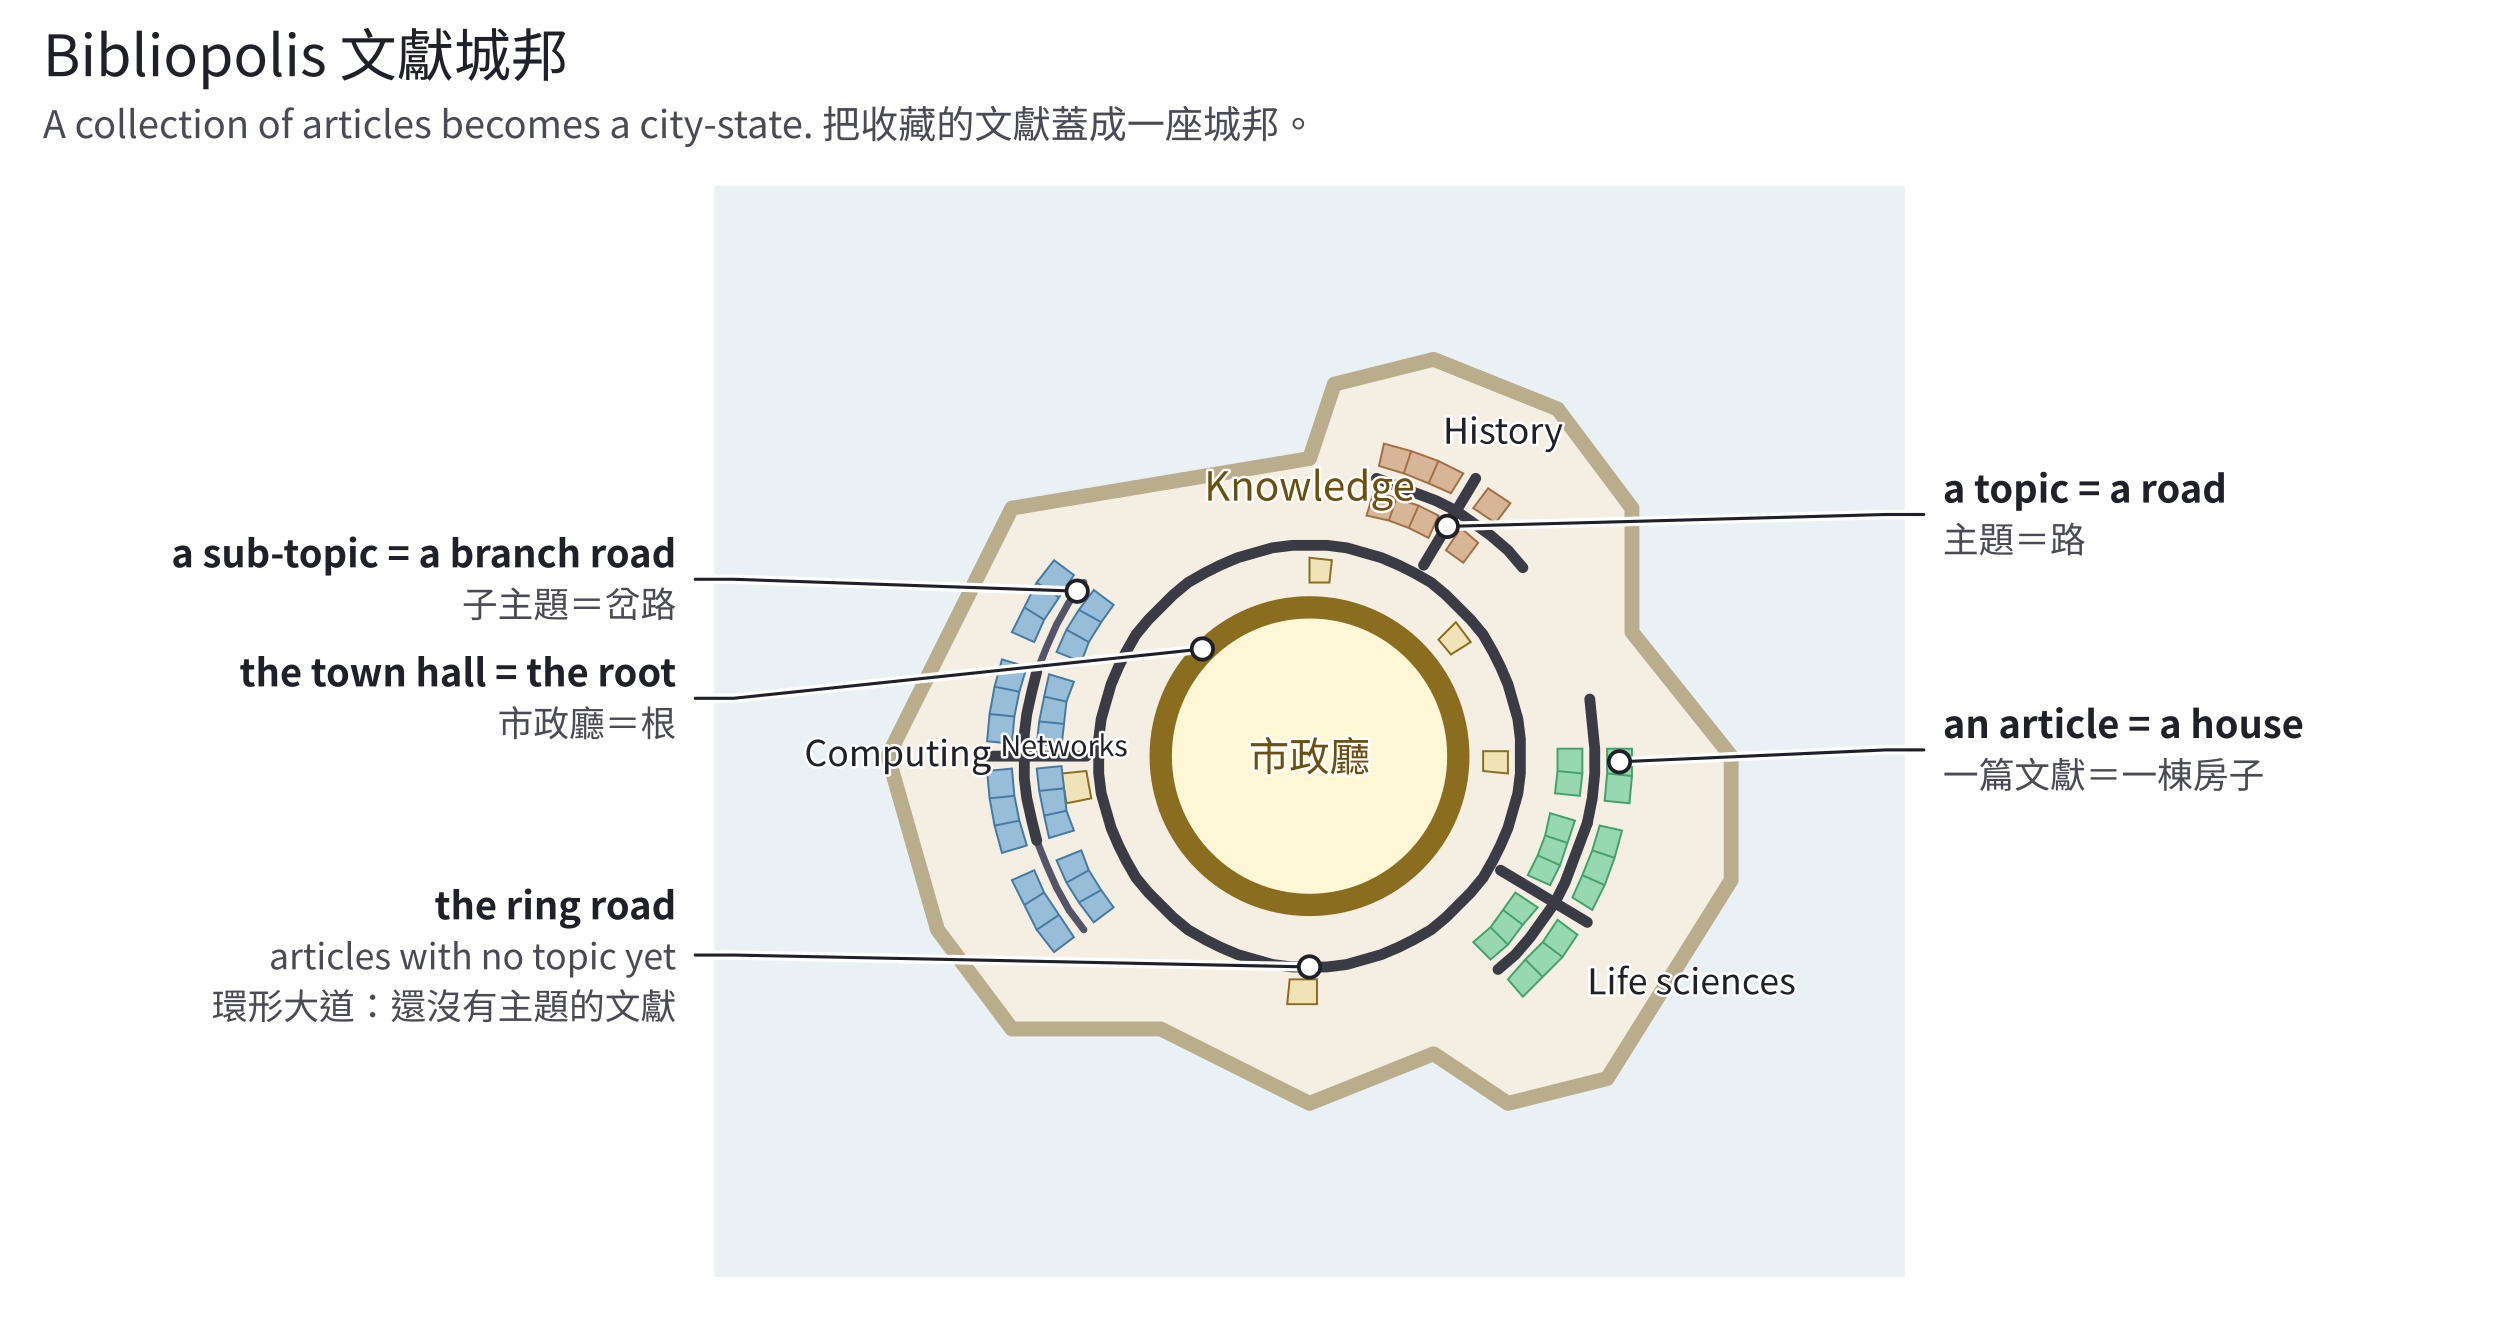
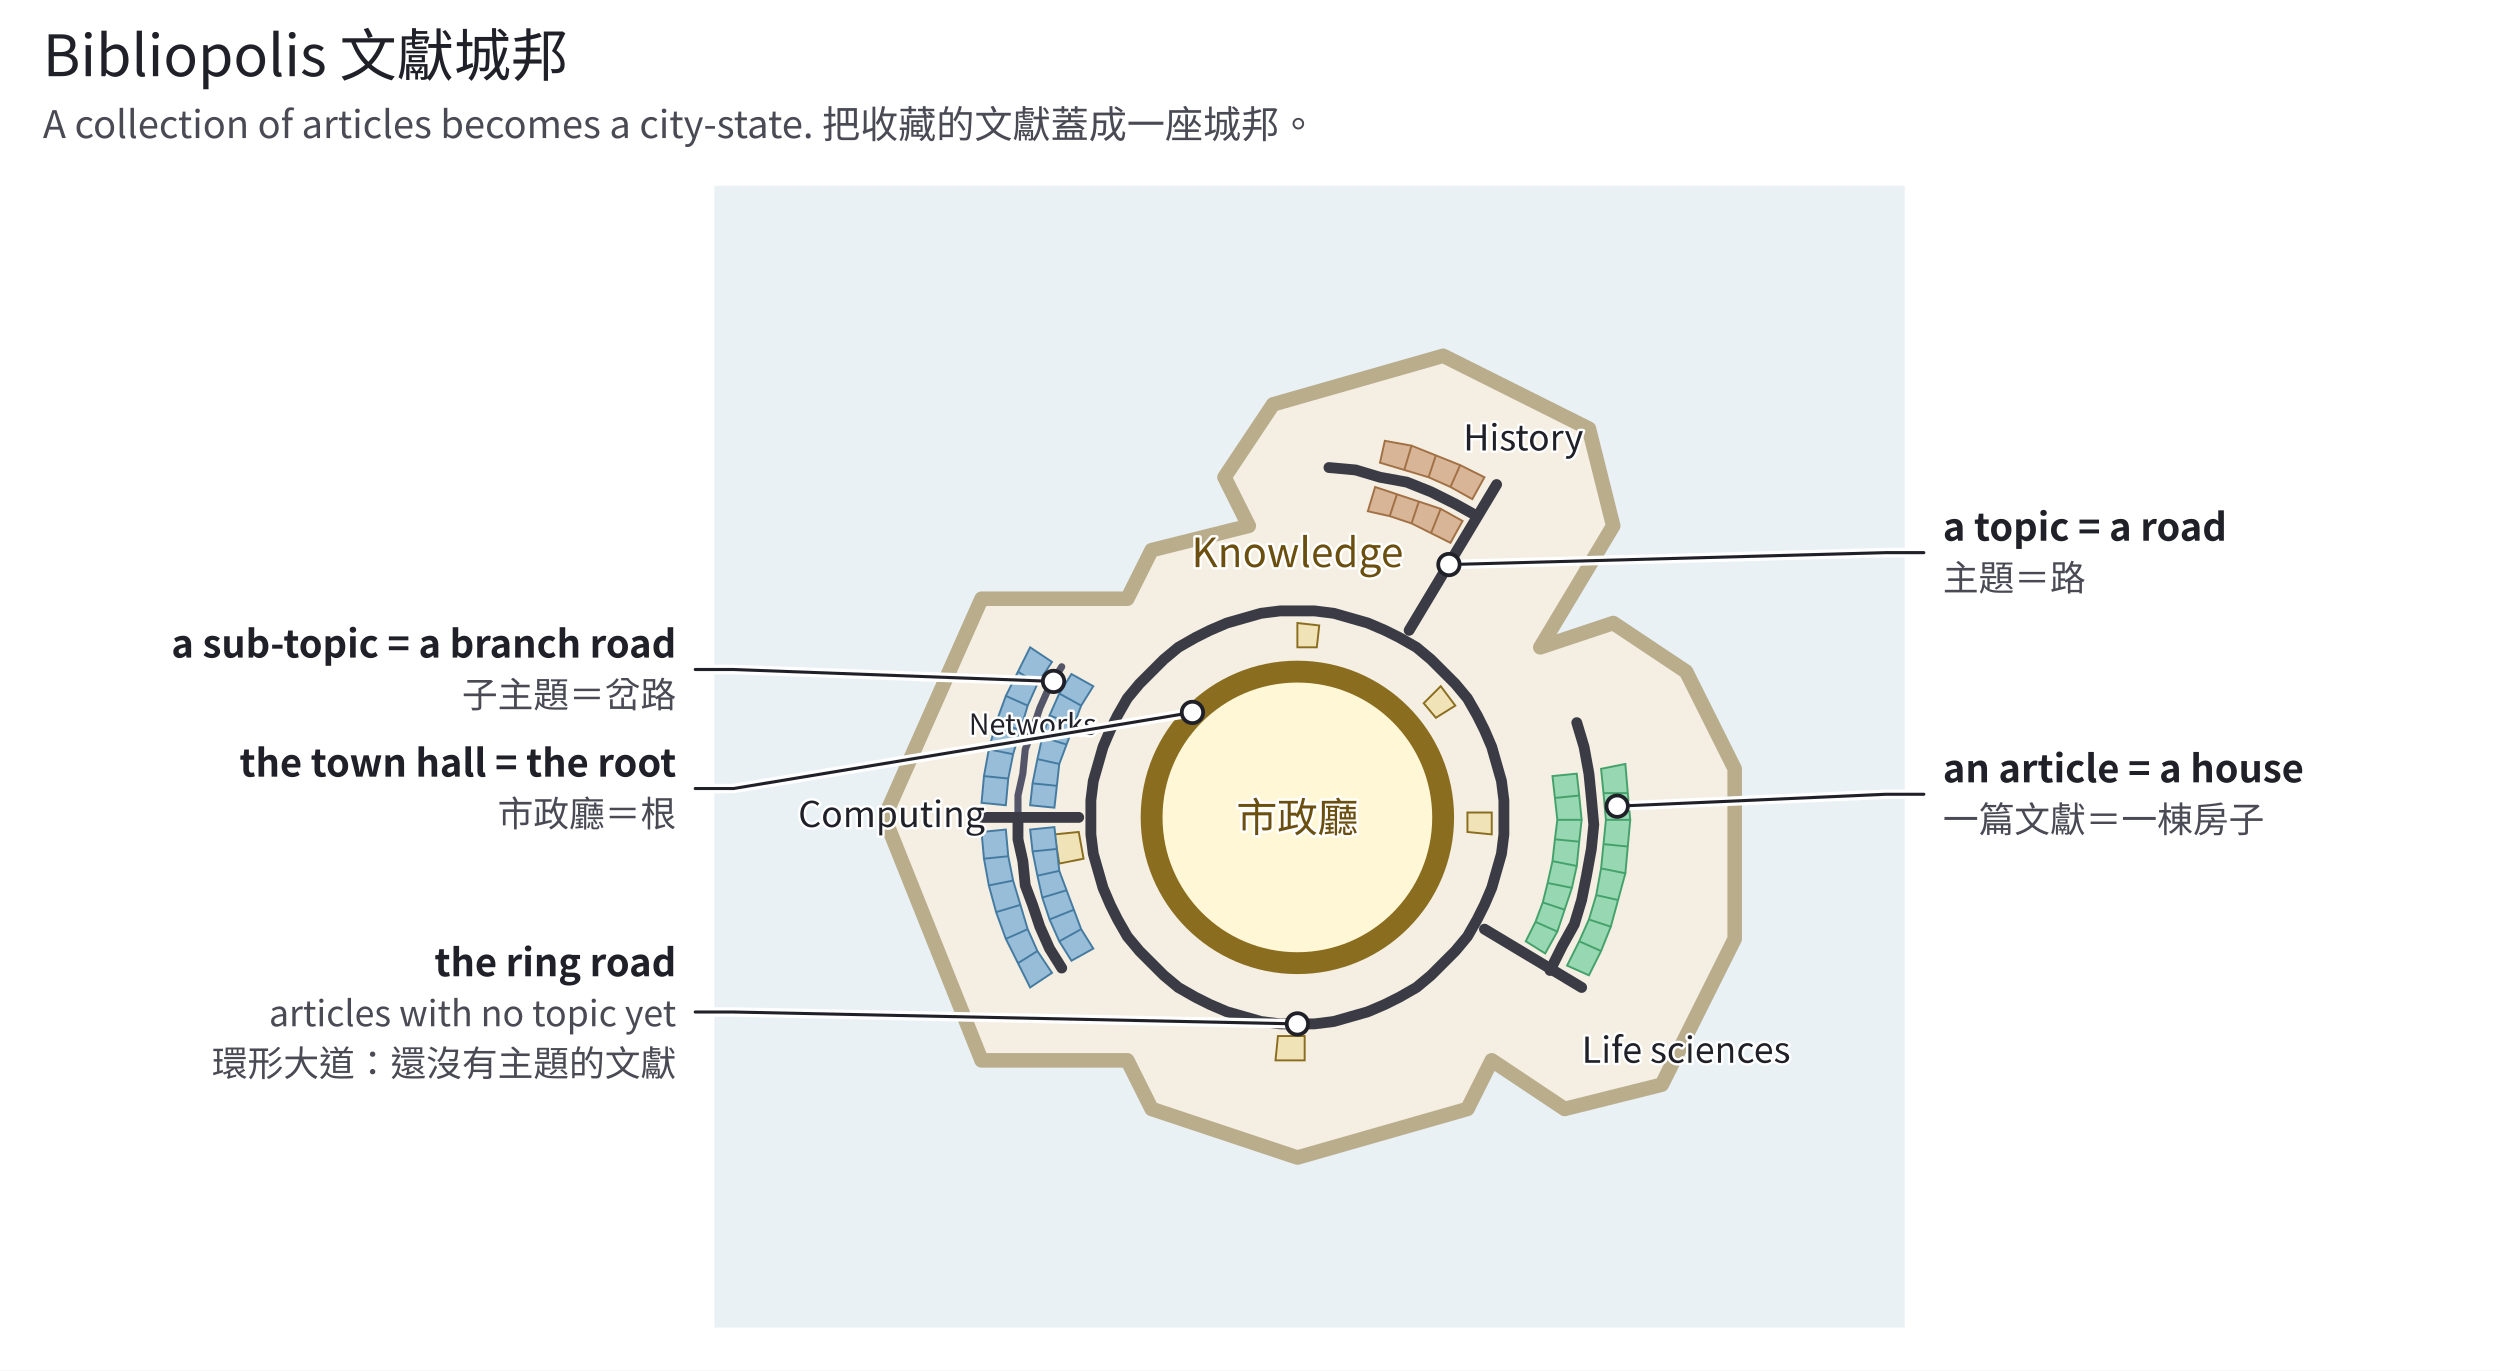
- <svg xmlns="http://www.w3.org/2000/svg" viewBox="0 0 1050 554.33" width="1050" height="554.33" font-family="'Noto Sans CJK TC','Noto Sans TC','PingFang TC','Microsoft JhengHei',sans-serif">
+ <svg xmlns="http://www.w3.org/2000/svg" viewBox="0 0 1050 575.59" width="1050" height="575.59" font-family="'Noto Sans CJK TC','Noto Sans TC','PingFang TC','Microsoft JhengHei',sans-serif">
  <rect width="100%" height="100%" fill="#ffffff" />
  <text x="18" y="32" font-size="24" fill="#202028">Bibliopolis 文獻城邦</text>
  <text x="18" y="58" font-size="16" fill="#4a4a55">A collection of articles becomes a city-state. 把收藏的文獻蓋成一座城邦。</text>
-   <svg x="300" y="78" width="500" height="458.33" viewBox="-24 -23 48 44">
-     <rect x="-24" y="-23" width="48" height="44" fill="#e9f1f5" />
-     <path d="M-17,0L-12,-10L0,-12L1,-15L5,-16L10,-14L13,-10L13,-5L17,0L17,5L12,13L8,14L5,12L0,14L-6,11L-12,11L-15,7Z" fill="#f4efe2" stroke="#b9ad8c" stroke-width="0.6" stroke-linejoin="round" />
+   <svg x="300" y="78" width="500" height="479.59" viewBox="-24 -26 49 47">
+     <rect x="-24" y="-26" width="49" height="47" fill="#e9f1f5" />
+     <path d="M-17,0L-13,-9L-7,-9L-6,-11L-2,-12L-3,-14L-1,-17L6,-19L12,-16L13,-12L10,-7L13,-8L16,-6L18,-2L18,5L15,11L11,12L8,10L7,12L0,14L-6,12L-7,10L-13,10Z" fill="#f4efe2" stroke="#b9ad8c" stroke-width="0.6" stroke-linejoin="round" />
    <path d="M0,-7L0,-8L0.9,-7.9L0.8,-7ZM0.3,9L0.3,10L-0.9,10L-0.8,9ZM7,-0.2L8,-0.2L8,0.7L7,0.6ZM-8.8,1.7L-9.8,1.9L-10,0.7L-9,0.6ZM5.2,-4.7L5.9,-5.4L6.5,-4.6L5.7,-4.1Z" fill="#f1e3b8" stroke="#8a6d1f" stroke-width="0.08" />
-     <path d="M-9.9,1.3L-10.9,1.4L-11,0.5L-10,0.4ZM-11.9,1.6L-12.9,1.7L-13,0.6L-12,0.5ZM-9.8,2.2L-10.7,2.4L-10.9,1.4L-9.9,1.3ZM-11.7,2.6L-12.7,2.8L-12.9,1.7L-11.9,1.6ZM-9.5,3L-10.5,3.3L-10.7,2.4L-9.8,2.2ZM-11.4,3.6L-12.4,3.9L-12.7,2.8L-11.7,2.6ZM-10,-0.4L-11,-0.5L-10.9,-1.4L-9.9,-1.3ZM-12,-0.5L-13,-0.6L-12.9,-1.7L-11.9,-1.6ZM-9.9,-1.3L-10.9,-1.4L-10.7,-2.4L-9.8,-2.2ZM-11.9,-1.6L-12.9,-1.7L-12.7,-2.8L-11.7,-2.6ZM-9.8,-2.2L-10.7,-2.4L-10.5,-3.3L-9.5,-3ZM-11.7,-2.6L-12.7,-2.8L-12.4,-3.9L-11.4,-3.6ZM-8.9,4.6L-9.8,5.1L-10.2,4.2L-9.2,3.8ZM-10.7,5.5L-11.5,6L-12,5L-11.1,4.6ZM-8.4,5.4L-9.3,5.9L-9.8,5.1L-8.9,4.6ZM-10.1,6.4L-11,7L-11.5,6L-10.7,5.5ZM-7.9,6.1L-8.7,6.7L-9.3,5.9L-8.4,5.4ZM-9.5,7.3L-10.3,7.9L-11,7L-10.1,6.4ZM-9.2,-3.8L-10.2,-4.2L-9.8,-5.1L-8.9,-4.6ZM-11.1,-4.6L-12,-5L-11.5,-6L-10.7,-5.5ZM-8.9,-4.6L-9.8,-5.1L-9.3,-5.9L-8.4,-5.4ZM-10.7,-5.5L-11.5,-6L-11,-7L-10.1,-6.4ZM-8.4,-5.4L-9.3,-5.9L-8.7,-6.7L-7.9,-6.1ZM-10.1,-6.4L-11,-7L-10.3,-7.9L-9.5,-7.3Z" fill="hsl(205,45%,72%)" stroke="hsl(205,40%,45%)" stroke-width="0.08" />
-     <path d="M4,-9.2L4.4,-10.1L5.2,-9.7L4.8,-8.8ZM4.8,-11L5.2,-11.9L6.2,-11.4L5.7,-10.6ZM3.2,-9.5L3.5,-10.4L4.4,-10.1L4,-9.2ZM3.8,-11.4L4.1,-12.3L5.2,-11.9L4.8,-11ZM2.3,-9.7L2.6,-10.7L3.5,-10.4L3.2,-9.5ZM2.8,-11.7L3,-12.6L4.1,-12.3L3.8,-11.4ZM5.5,-8.3L6.1,-9.2L6.8,-8.6L6.2,-7.8ZM6.6,-10L7.2,-10.8L8.1,-10.2L7.5,-9.4Z" fill="hsl(28,45%,72%)" stroke="hsl(28,40%,45%)" stroke-width="0.08" />
-     <path d="M9.2,4L10.1,4.4L9.7,5.2L8.8,4.8ZM11,4.8L11.9,5.2L11.4,6.2L10.6,5.7ZM9.5,3.2L10.4,3.5L10.1,4.4L9.2,4ZM11.4,3.8L12.3,4.1L11.9,5.2L11,4.8ZM9.7,2.3L10.7,2.6L10.4,3.5L9.5,3.2ZM11.7,2.8L12.6,3L12.3,4.1L11.4,3.8ZM8.3,5.5L9.2,6.1L8.6,6.8L7.8,6.2ZM10,6.6L10.8,7.2L10.2,8.1L9.4,7.5ZM7.8,6.2L8.6,6.8L8,7.6L7.3,6.9ZM9.4,7.5L10.2,8.1L9.4,8.9L8.7,8.2ZM7.3,6.9L8,7.6L7.3,8.2L6.6,7.5ZM8.7,8.2L9.4,8.9L8.6,9.7L8,9ZM10,0.6L11,0.7L10.9,1.6L9.9,1.5ZM12,0.7L13,0.8L12.9,1.9L11.9,1.8ZM10,-0.3L11,-0.3L11,0.7L10,0.6ZM12,-0.3L13,-0.3L13,0.8L12,0.7Z" fill="hsl(145,45%,72%)" stroke="hsl(145,40%,45%)" stroke-width="0.08" />
-     <path d="M-11,-3.4L-10.6,-4.4L-10.2,-5.3L-9.7,-6.2L-9.1,-7" fill="none" stroke="#55556a" stroke-width="0.286" stroke-linecap="round" />
-     <path d="M-11,3.4L-10.6,4.4L-10.2,5.3L-9.7,6.2L-9.1,7" fill="none" stroke="#55556a" stroke-width="0.286" stroke-linecap="round" />
-     <path d="M-11.5,0L-11.5,-0.9L-11.4,-1.7L-11.2,-2.6L-11,-3.4" fill="none" stroke="#3b3b45" stroke-width="0.437" stroke-linecap="round" />
-     <path d="M5.9,-9.9L6.6,-9.4L7.3,-8.9L8,-8.3L8.6,-7.6" fill="none" stroke="#3b3b45" stroke-width="0.437" stroke-linecap="round" />
-     <path d="M9.9,5.9L9.4,6.6L8.9,7.3L8.3,8L7.6,8.6" fill="none" stroke="#3b3b45" stroke-width="0.437" stroke-linecap="round" />
-     <path d="M11.2,2.7L11.4,1.7L11.5,0.7L11.5,-0.3L11.4,-1.3L11.3,-2.3" fill="none" stroke="#3b3b45" stroke-width="0.437" stroke-linecap="round" />
-     <path d="M0,-8.5L0.7,-8.5L1.5,-8.4L2.2,-8.2L2.9,-8L3.6,-7.7L4.2,-7.4L4.9,-7L5.5,-6.5L6,-6L6.5,-5.5L7,-4.9L7.4,-4.2L7.7,-3.6L8,-2.9L8.2,-2.2L8.4,-1.5L8.5,-0.7L8.5,0L8.5,0.7L8.4,1.5L8.2,2.2L8,2.9L7.7,3.6L7.4,4.2L7,4.9L6.5,5.5L6,6L5.5,6.5L4.9,7L4.2,7.4L3.6,7.7L2.9,8L2.2,8.2L1.5,8.4L0.7,8.5L0,8.5L-0.7,8.5L-1.5,8.4L-2.2,8.2L-2.9,8L-3.6,7.7L-4.2,7.4L-4.9,7L-5.5,6.5L-6,6L-6.5,5.5L-7,4.9L-7.4,4.2L-7.7,3.6L-8,2.9L-8.2,2.2L-8.4,1.5L-8.5,0.7L-8.5,0L-8.5,-0.7L-8.4,-1.5L-8.2,-2.2L-8,-2.9L-7.7,-3.6L-7.4,-4.2L-7,-4.9L-6.5,-5.5L-6,-6L-5.5,-6.5L-4.9,-7L-4.2,-7.4L-3.6,-7.7L-2.9,-8L-2.2,-8.2L-1.5,-8.4L-0.7,-8.5L0,-8.5" fill="none" stroke="#3b3b45" stroke-width="0.437" stroke-linecap="round" />
-     <path d="M-9,0L-13,0" fill="none" stroke="#3b3b45" stroke-width="0.437" stroke-linecap="round" />
-     <path d="M-11.5,0L-11.5,0.9L-11.4,1.7L-11.2,2.6L-11,3.4" fill="none" stroke="#3b3b45" stroke-width="0.437" stroke-linecap="round" />
-     <path d="M4.6,-7.7L6.7,-11.2" fill="none" stroke="#3b3b45" stroke-width="0.437" stroke-linecap="round" />
-     <path d="M5.9,-9.9L5.1,-10.3L4.3,-10.6L3.5,-10.9L2.7,-11.2" fill="none" stroke="#3b3b45" stroke-width="0.437" stroke-linecap="round" />
-     <path d="M7.7,4.6L11.2,6.7" fill="none" stroke="#3b3b45" stroke-width="0.437" stroke-linecap="round" />
-     <path d="M9.9,5.9L10.3,5.1L10.6,4.3L10.9,3.5L11.2,2.7" fill="none" stroke="#3b3b45" stroke-width="0.437" stroke-linecap="round" />
+     <path d="M-9.9,1.3L-10.9,1.4L-11,0.5L-10,0.4ZM-11.9,1.6L-12.9,1.7L-13,0.6L-12,0.5ZM-9.8,2.2L-10.7,2.4L-10.9,1.4L-9.9,1.3ZM-11.7,2.6L-12.7,2.8L-12.9,1.7L-11.9,1.6ZM-9.5,3L-10.5,3.3L-10.7,2.4L-9.8,2.2ZM-11.4,3.6L-12.4,3.9L-12.7,2.8L-11.7,2.6ZM-9.2,3.8L-10.2,4.2L-10.5,3.3L-9.5,3ZM-11.1,4.6L-12,5L-12.4,3.9L-11.4,3.6ZM-8.9,4.6L-9.8,5.1L-10.2,4.2L-9.2,3.8ZM-10.7,5.5L-11.5,6L-12,5L-11.1,4.6ZM-8.4,5.4L-9.3,5.9L-9.8,5.1L-8.9,4.6ZM-10.1,6.4L-11,7L-11.5,6L-10.7,5.5ZM-10,-0.4L-11,-0.5L-10.9,-1.4L-9.9,-1.3ZM-12,-0.5L-13,-0.6L-12.9,-1.7L-11.9,-1.6ZM-9.9,-1.3L-10.9,-1.4L-10.7,-2.4L-9.8,-2.2ZM-11.9,-1.6L-12.9,-1.7L-12.7,-2.8L-11.7,-2.6ZM-9.8,-2.2L-10.7,-2.4L-10.5,-3.3L-9.5,-3ZM-11.7,-2.6L-12.7,-2.8L-12.4,-3.9L-11.4,-3.6ZM-9.5,-3L-10.5,-3.3L-10.2,-4.2L-9.2,-3.8ZM-11.4,-3.6L-12.4,-3.9L-12,-5L-11.1,-4.6ZM-9.2,-3.8L-10.2,-4.2L-9.8,-5.1L-8.9,-4.6ZM-11.1,-4.6L-12,-5L-11.5,-6L-10.7,-5.5ZM-8.9,-4.6L-9.8,-5.1L-9.3,-5.9L-8.4,-5.4ZM-10.7,-5.5L-11.5,-6L-11,-7L-10.1,-6.4Z" fill="hsl(205,45%,72%)" stroke="hsl(205,40%,45%)" stroke-width="0.08" />
+     <path d="M5.5,-11.7L5.9,-12.7L6.8,-12.2L6.3,-11.3ZM6.3,-13.6L6.7,-14.5L7.7,-14L7.2,-13.1ZM4.7,-12.1L5,-13L5.9,-12.7L5.5,-11.7ZM5.4,-14L5.7,-14.9L6.7,-14.5L6.3,-13.6ZM3.8,-12.4L4.1,-13.3L5,-13L4.7,-12.1ZM4.4,-14.3L4.7,-15.3L5.7,-14.9L5.4,-14ZM2.9,-12.6L3.2,-13.6L4.1,-13.3L3.8,-12.4ZM3.4,-14.6L3.6,-15.5L4.7,-15.3L4.4,-14.3Z" fill="hsl(28,45%,72%)" stroke="hsl(28,40%,45%)" stroke-width="0.08" />
+     <path d="M9.8,4.3L10.7,4.7L10.2,5.6L9.4,5.1ZM11.6,5.1L12.5,5.5L12,6.5L11.1,6.1ZM10.1,3.5L11,3.8L10.7,4.7L9.8,4.3ZM12,4.2L12.9,4.5L12.5,5.5L11.6,5.1ZM10.3,2.7L11.3,2.9L11,3.8L10.1,3.5ZM12.3,3.2L13.2,3.4L12.9,4.5L12,4.2ZM10.5,1.8L11.5,2L11.3,2.9L10.3,2.7ZM12.5,2.1L13.5,2.3L13.2,3.4L12.3,3.2ZM10.6,0.9L11.6,1L11.5,2L10.5,1.8ZM12.6,1.1L13.6,1.2L13.5,2.3L12.5,2.1ZM10.7,0.1L11.7,0.1L11.6,1L10.6,0.9ZM12.7,0.1L13.7,0.1L13.6,1.2L12.6,1.1ZM10.6,-0.8L11.6,-0.9L11.7,0.1L10.7,0.1ZM12.6,-1L13.6,-1L13.7,0.1L12.7,0.1ZM10.5,-1.7L11.5,-1.8L11.6,-0.9L10.6,-0.8ZM12.5,-2L13.5,-2.2L13.6,-1L12.6,-1Z" fill="hsl(145,45%,72%)" stroke="hsl(145,40%,45%)" stroke-width="0.08" />
+     <path d="M-11.5,0L-11.5,-0.9L-11.3,-1.8L-11.2,-2.8L-10.9,-3.6L-10.6,-4.5L-10.2,-5.4L-9.7,-6.2" fill="none" stroke="#55556a" stroke-width="0.292" stroke-linecap="round" />
+     <path d="M0,-8.5L0.7,-8.5L1.5,-8.4L2.2,-8.2L2.9,-8L3.6,-7.7L4.2,-7.4L4.9,-7L5.5,-6.5L6,-6L6.5,-5.5L7,-4.9L7.4,-4.2L7.7,-3.6L8,-2.9L8.2,-2.2L8.4,-1.5L8.5,-0.7L8.5,0L8.5,0.7L8.4,1.5L8.2,2.2L8,2.9L7.7,3.6L7.4,4.2L7,4.9L6.5,5.5L6,6L5.5,6.5L4.9,7L4.2,7.4L3.6,7.7L2.9,8L2.2,8.2L1.5,8.4L0.7,8.5L0,8.5L-0.7,8.5L-1.5,8.4L-2.2,8.2L-2.9,8L-3.6,7.7L-4.2,7.4L-4.9,7L-5.5,6.5L-6,6L-6.5,5.5L-7,4.9L-7.4,4.2L-7.7,3.6L-8,2.9L-8.2,2.2L-8.4,1.5L-8.5,0.7L-8.5,0L-8.5,-0.7L-8.4,-1.5L-8.2,-2.2L-8,-2.9L-7.7,-3.6L-7.4,-4.2L-7,-4.9L-6.5,-5.5L-6,-6L-5.5,-6.5L-4.9,-7L-4.2,-7.4L-3.6,-7.7L-2.9,-8L-2.2,-8.2L-1.5,-8.4L-0.7,-8.5L0,-8.5" fill="none" stroke="#3b3b45" stroke-width="0.446" stroke-linecap="round" />
+     <path d="M-9,0L-13,0" fill="none" stroke="#3b3b45" stroke-width="0.446" stroke-linecap="round" />
+     <path d="M-11.5,0L-11.5,0.9L-11.3,1.8L-11.2,2.8L-10.9,3.6L-10.6,4.5L-10.2,5.4L-9.7,6.2" fill="none" stroke="#3b3b45" stroke-width="0.446" stroke-linecap="round" />
+     <path d="M4.6,-7.7L8.2,-13.7" fill="none" stroke="#3b3b45" stroke-width="0.446" stroke-linecap="round" />
+     <path d="M7.4,-12.4L6.5,-12.9L5.5,-13.4L4.5,-13.8L3.4,-14L2.4,-14.3L1.3,-14.4" fill="none" stroke="#3b3b45" stroke-width="0.446" stroke-linecap="round" />
+     <path d="M7.7,4.6L11.7,7" fill="none" stroke="#3b3b45" stroke-width="0.446" stroke-linecap="round" />
+     <path d="M10.4,6.3L10.9,5.3L11.4,4.4L11.7,3.4L11.9,2.4L12.1,1.3L12.2,0.3L12.1,-0.8L12,-1.8L11.8,-2.9L11.5,-3.9" fill="none" stroke="#3b3b45" stroke-width="0.446" stroke-linecap="round" />
    <circle cx="0" cy="0" r="6" fill="#fff7d6" stroke="#8a6d1f" stroke-width="0.9" />
-     <text x="0" y="0.6" font-size="1.63" text-anchor="middle" fill="#6b4f0f" paint-order="stroke" stroke="#ffffff" stroke-width="0.2" stroke-linejoin="round">市政廳</text>
-     <text x="0" y="-10.3" font-size="1.63" text-anchor="middle" fill="#6b4f0f" paint-order="stroke" stroke="#ffffff" stroke-width="0.2" stroke-linejoin="round">Knowledge</text>
-     <text x="-16.6" y="0.4" font-size="1.44" text-anchor="middle" fill="#202028" paint-order="stroke" stroke="#ffffff" stroke-width="0.2" stroke-linejoin="round">Computing</text>
-     <text x="7.8" y="-12.6" font-size="1.44" text-anchor="middle" fill="#202028" paint-order="stroke" stroke="#ffffff" stroke-width="0.2" stroke-linejoin="round">History</text>
-     <text x="15.4" y="9.6" font-size="1.44" text-anchor="middle" fill="#202028" paint-order="stroke" stroke="#ffffff" stroke-width="0.2" stroke-linejoin="round">Life sciences</text>
-     <text x="-9.9" y="0" font-size="1.15" text-anchor="middle" fill="#202028" paint-order="stroke" stroke="#ffffff" stroke-width="0.2" stroke-linejoin="round">Networks</text>
+     <text x="0" y="0.6" font-size="1.67" text-anchor="middle" fill="#6b4f0f" paint-order="stroke" stroke="#ffffff" stroke-width="0.2" stroke-linejoin="round">市政廳</text>
+     <text x="0" y="-10.3" font-size="1.67" text-anchor="middle" fill="#6b4f0f" paint-order="stroke" stroke="#ffffff" stroke-width="0.2" stroke-linejoin="round">Knowledge</text>
+     <text x="-16.7" y="0.4" font-size="1.47" text-anchor="middle" fill="#202028" paint-order="stroke" stroke="#ffffff" stroke-width="0.2" stroke-linejoin="round">Computing</text>
+     <text x="9.3" y="-15.1" font-size="1.47" text-anchor="middle" fill="#202028" paint-order="stroke" stroke="#ffffff" stroke-width="0.2" stroke-linejoin="round">History</text>
+     <text x="16" y="10.1" font-size="1.47" text-anchor="middle" fill="#202028" paint-order="stroke" stroke="#ffffff" stroke-width="0.2" stroke-linejoin="round">Life sciences</text>
+     <text x="-10.9" y="-3.4" font-size="1.18" text-anchor="middle" fill="#202028" paint-order="stroke" stroke="#ffffff" stroke-width="0.2" stroke-linejoin="round">Networks</text>
  </svg>
-   <path d="M292,243.29L308,243.29L452.41,248.29" fill="none" stroke="#ffffff" stroke-width="4" stroke-linecap="round" stroke-linejoin="round" />
-   <path d="M292,243.29L308,243.29L452.41,248.29" fill="none" stroke="#202028" stroke-width="1.3" stroke-linecap="round" stroke-linejoin="round" />
-   <circle cx="452.41" cy="248.29" r="4.5" fill="#ffffff" stroke="#202028" stroke-width="1.6" />
-   <text x="284" y="238.29" font-size="16" text-anchor="end" fill="#202028" font-weight="600">a sub-topic = a branch road</text>
-   <text x="284" y="259.29" font-size="15" text-anchor="end" fill="#4a4a55">子主題＝岔路</text>
-   <path d="M292,293.29L308,293.29L505,272.58" fill="none" stroke="#ffffff" stroke-width="4" stroke-linecap="round" stroke-linejoin="round" />
-   <path d="M292,293.29L308,293.29L505,272.58" fill="none" stroke="#202028" stroke-width="1.3" stroke-linecap="round" stroke-linejoin="round" />
-   <circle cx="505" cy="272.58" r="4.5" fill="#ffffff" stroke="#202028" stroke-width="1.6" />
-   <text x="284" y="288.29" font-size="16" text-anchor="end" fill="#202028" font-weight="600">the town hall = the root</text>
-   <text x="284" y="309.29" font-size="15" text-anchor="end" fill="#4a4a55">市政廳＝根</text>
-   <path d="M292,401.12L308,401.12L550,406.12" fill="none" stroke="#ffffff" stroke-width="4" stroke-linecap="round" stroke-linejoin="round" />
-   <path d="M292,401.12L308,401.12L550,406.12" fill="none" stroke="#202028" stroke-width="1.3" stroke-linecap="round" stroke-linejoin="round" />
-   <circle cx="550" cy="406.12" r="4.5" fill="#ffffff" stroke="#202028" stroke-width="1.6" />
-   <text x="284" y="386.12" font-size="16" text-anchor="end" fill="#202028" font-weight="600">the ring road</text>
-   <text x="284" y="407.12" font-size="15" text-anchor="end" fill="#4a4a55">articles with no topic yet</text>
-   <text x="284" y="428.12" font-size="15" text-anchor="end" fill="#4a4a55">環形大道：還沒有主題的文獻</text>
-   <path d="M808,216.09L792,216.09L607.84,221.09" fill="none" stroke="#ffffff" stroke-width="4" stroke-linecap="round" stroke-linejoin="round" />
-   <path d="M808,216.09L792,216.09L607.84,221.09" fill="none" stroke="#202028" stroke-width="1.3" stroke-linecap="round" stroke-linejoin="round" />
-   <circle cx="607.84" cy="221.09" r="4.5" fill="#ffffff" stroke="#202028" stroke-width="1.6" />
-   <text x="816" y="211.09" font-size="16" text-anchor="start" fill="#202028" font-weight="600">a topic = a road</text>
-   <text x="816" y="232.09" font-size="15" text-anchor="start" fill="#4a4a55">主題＝路</text>
-   <path d="M808,314.96L792,314.96L680.19,319.96" fill="none" stroke="#ffffff" stroke-width="4" stroke-linecap="round" stroke-linejoin="round" />
-   <path d="M808,314.96L792,314.96L680.19,319.96" fill="none" stroke="#202028" stroke-width="1.3" stroke-linecap="round" stroke-linejoin="round" />
-   <circle cx="680.19" cy="319.96" r="4.5" fill="#ffffff" stroke="#202028" stroke-width="1.6" />
-   <text x="816" y="309.96" font-size="16" text-anchor="start" fill="#202028" font-weight="600">an article = a house</text>
-   <text x="816" y="330.96" font-size="15" text-anchor="start" fill="#4a4a55">一篇文獻＝一棟房子</text>
+   <path d="M292,281.19L308,281.19L442.48,286.19" fill="none" stroke="#ffffff" stroke-width="4" stroke-linecap="round" stroke-linejoin="round" />
+   <path d="M292,281.19L308,281.19L442.48,286.19" fill="none" stroke="#202028" stroke-width="1.3" stroke-linecap="round" stroke-linejoin="round" />
+   <circle cx="442.48" cy="286.19" r="4.5" fill="#ffffff" stroke="#202028" stroke-width="1.6" />
+   <text x="284" y="276.19" font-size="16" text-anchor="end" fill="#202028" font-weight="600">a sub-topic = a branch road</text>
+   <text x="284" y="297.19" font-size="15" text-anchor="end" fill="#4a4a55">子主題＝岔路</text>
+   <path d="M292,331.19L308,331.19L500.82,299.22" fill="none" stroke="#ffffff" stroke-width="4" stroke-linecap="round" stroke-linejoin="round" />
+   <path d="M292,331.19L308,331.19L500.82,299.22" fill="none" stroke="#202028" stroke-width="1.3" stroke-linecap="round" stroke-linejoin="round" />
+   <circle cx="500.82" cy="299.22" r="4.5" fill="#ffffff" stroke="#202028" stroke-width="1.6" />
+   <text x="284" y="326.19" font-size="16" text-anchor="end" fill="#202028" font-weight="600">the town hall = the root</text>
+   <text x="284" y="347.19" font-size="15" text-anchor="end" fill="#4a4a55">市政廳＝根</text>
+   <path d="M292,425.04L308,425.04L544.9,430.04" fill="none" stroke="#ffffff" stroke-width="4" stroke-linecap="round" stroke-linejoin="round" />
+   <path d="M292,425.04L308,425.04L544.9,430.04" fill="none" stroke="#202028" stroke-width="1.3" stroke-linecap="round" stroke-linejoin="round" />
+   <circle cx="544.9" cy="430.04" r="4.5" fill="#ffffff" stroke="#202028" stroke-width="1.6" />
+   <text x="284" y="410.04" font-size="16" text-anchor="end" fill="#202028" font-weight="600">the ring road</text>
+   <text x="284" y="431.04" font-size="15" text-anchor="end" fill="#4a4a55">articles with no topic yet</text>
+   <text x="284" y="452.04" font-size="15" text-anchor="end" fill="#4a4a55">環形大道：還沒有主題的文獻</text>
+   <path d="M808,232.11L792,232.11L608.55,237.11" fill="none" stroke="#ffffff" stroke-width="4" stroke-linecap="round" stroke-linejoin="round" />
+   <path d="M808,232.11L792,232.11L608.55,237.11" fill="none" stroke="#202028" stroke-width="1.3" stroke-linecap="round" stroke-linejoin="round" />
+   <circle cx="608.55" cy="237.11" r="4.5" fill="#ffffff" stroke="#202028" stroke-width="1.6" />
+   <text x="816" y="227.11" font-size="16" text-anchor="start" fill="#202028" font-weight="600">a topic = a road</text>
+   <text x="816" y="248.11" font-size="15" text-anchor="start" fill="#4a4a55">主題＝路</text>
+   <path d="M808,333.59L792,333.59L679.22,338.59" fill="none" stroke="#ffffff" stroke-width="4" stroke-linecap="round" stroke-linejoin="round" />
+   <path d="M808,333.59L792,333.59L679.22,338.59" fill="none" stroke="#202028" stroke-width="1.3" stroke-linecap="round" stroke-linejoin="round" />
+   <circle cx="679.22" cy="338.59" r="4.5" fill="#ffffff" stroke="#202028" stroke-width="1.6" />
+   <text x="816" y="328.59" font-size="16" text-anchor="start" fill="#202028" font-weight="600">an article = a house</text>
+   <text x="816" y="349.59" font-size="15" text-anchor="start" fill="#4a4a55">一篇文獻＝一棟房子</text>
</svg>
